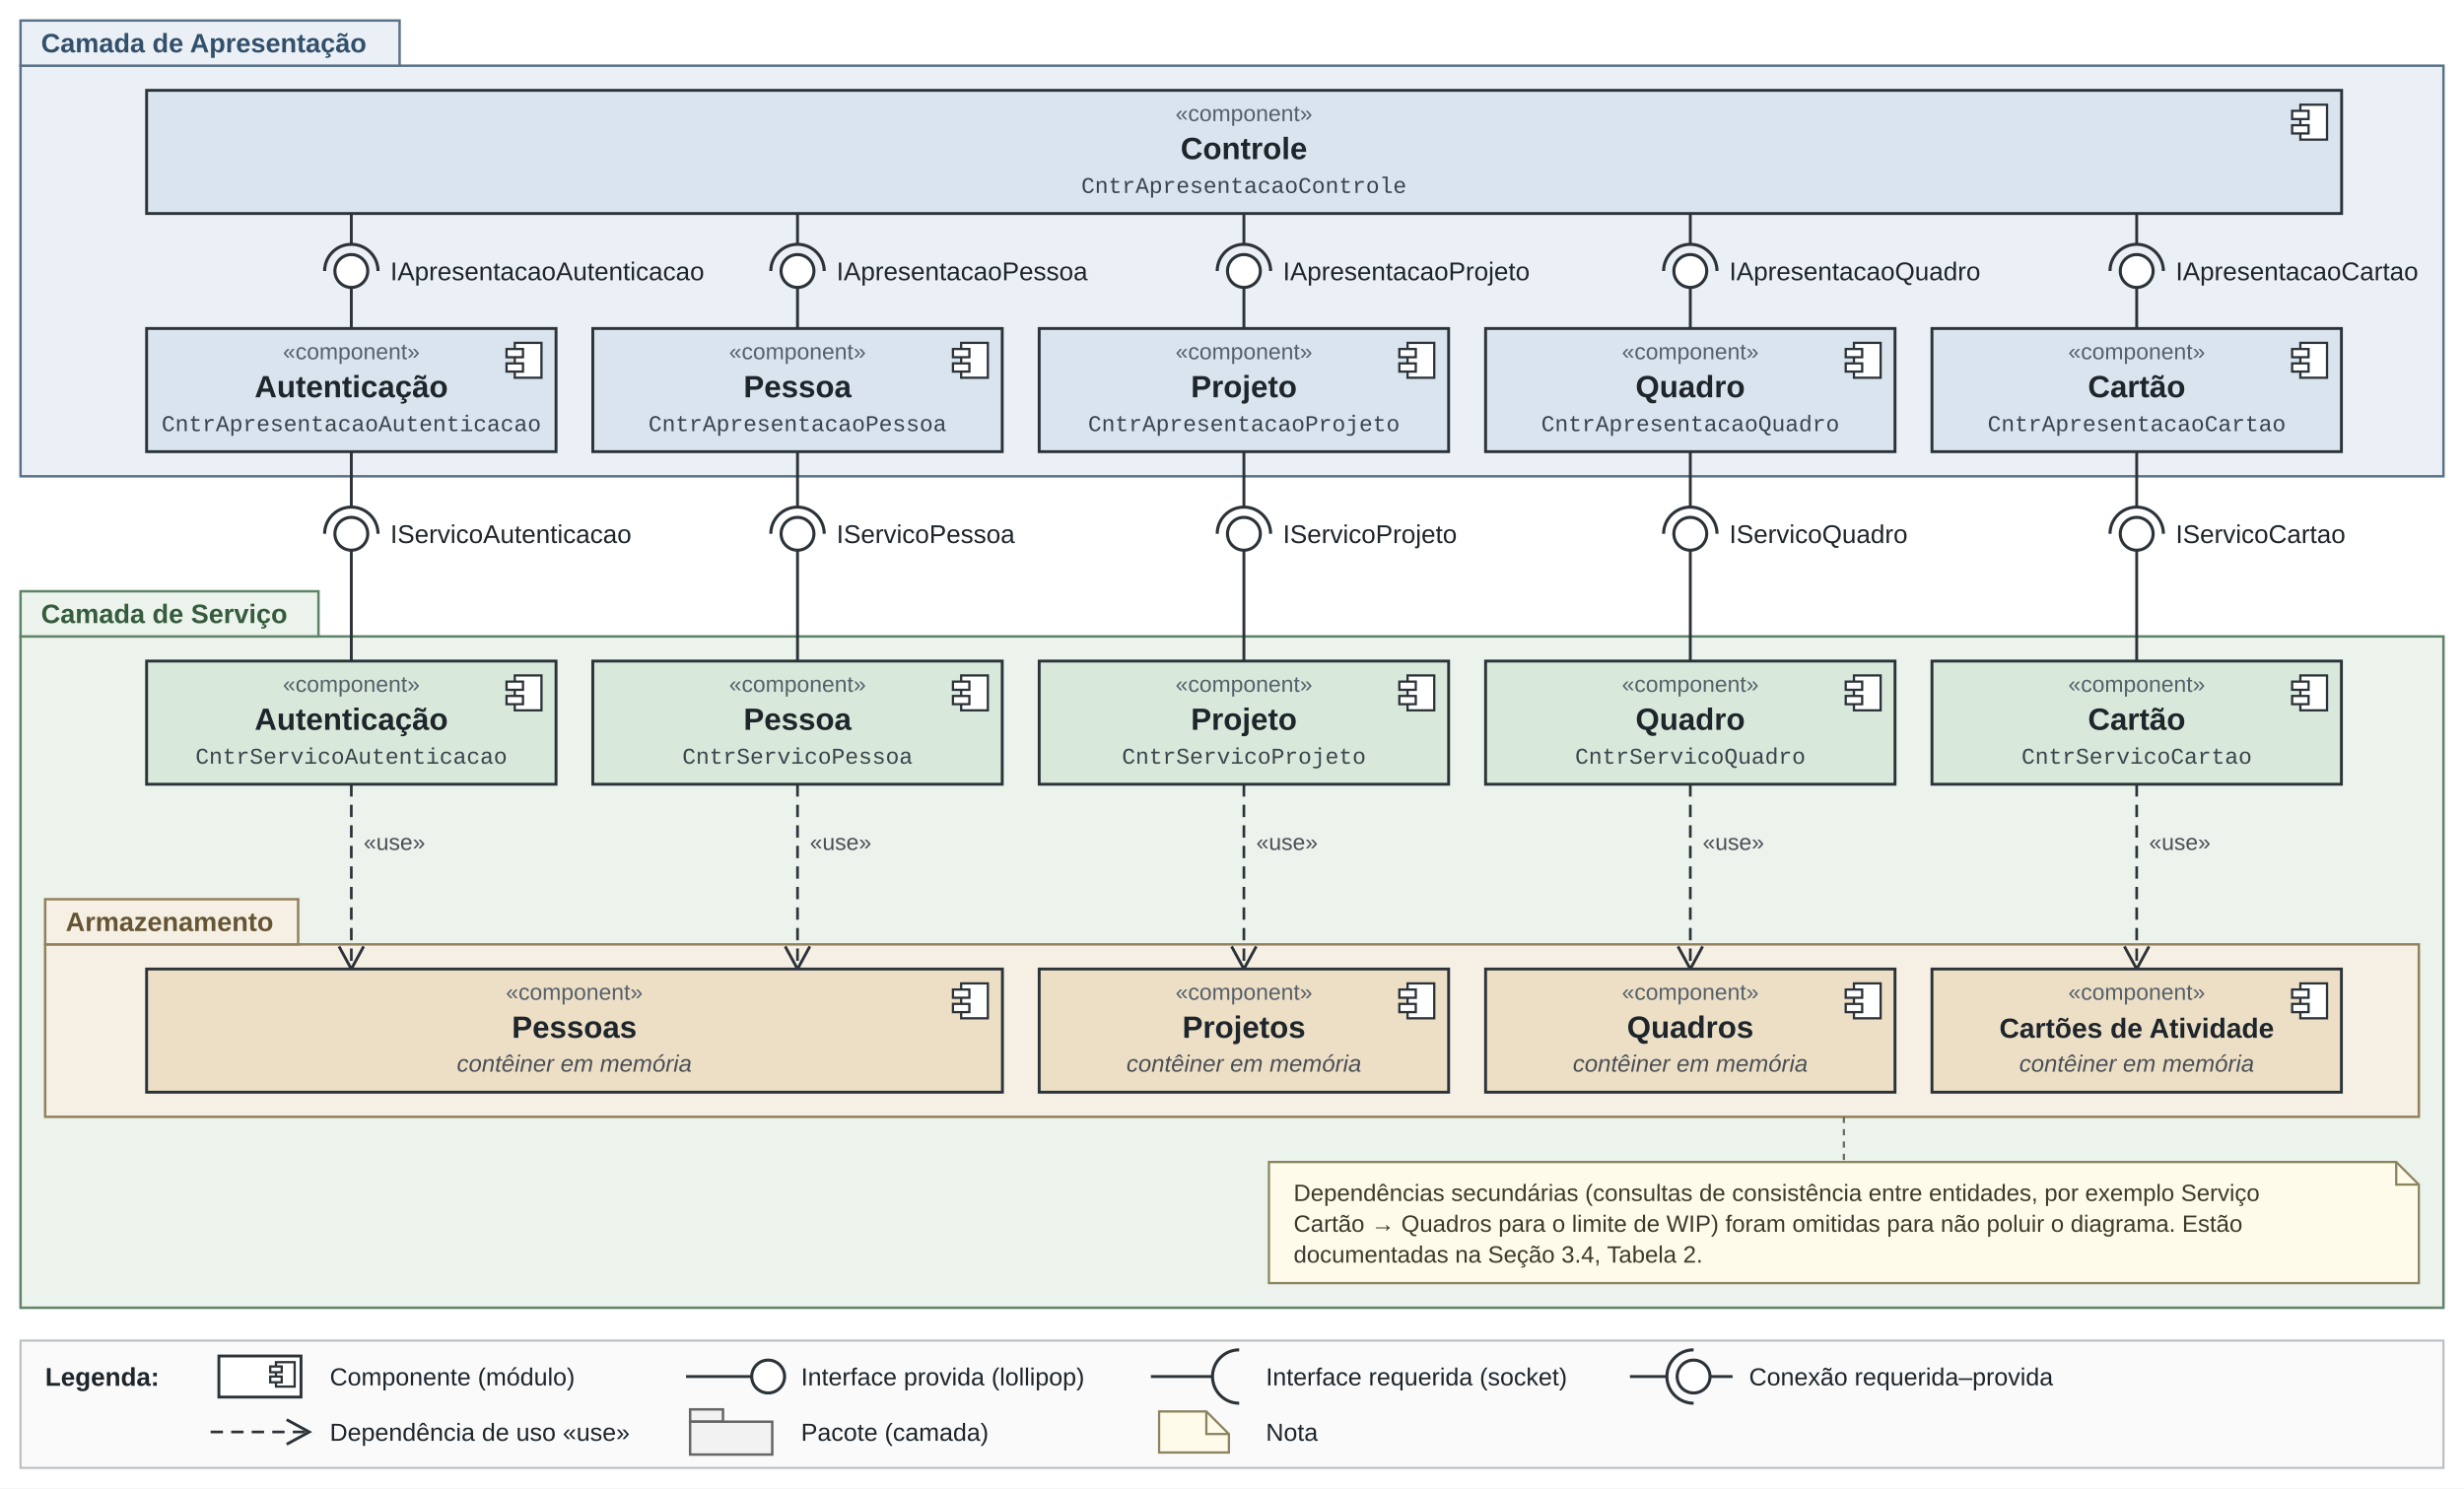
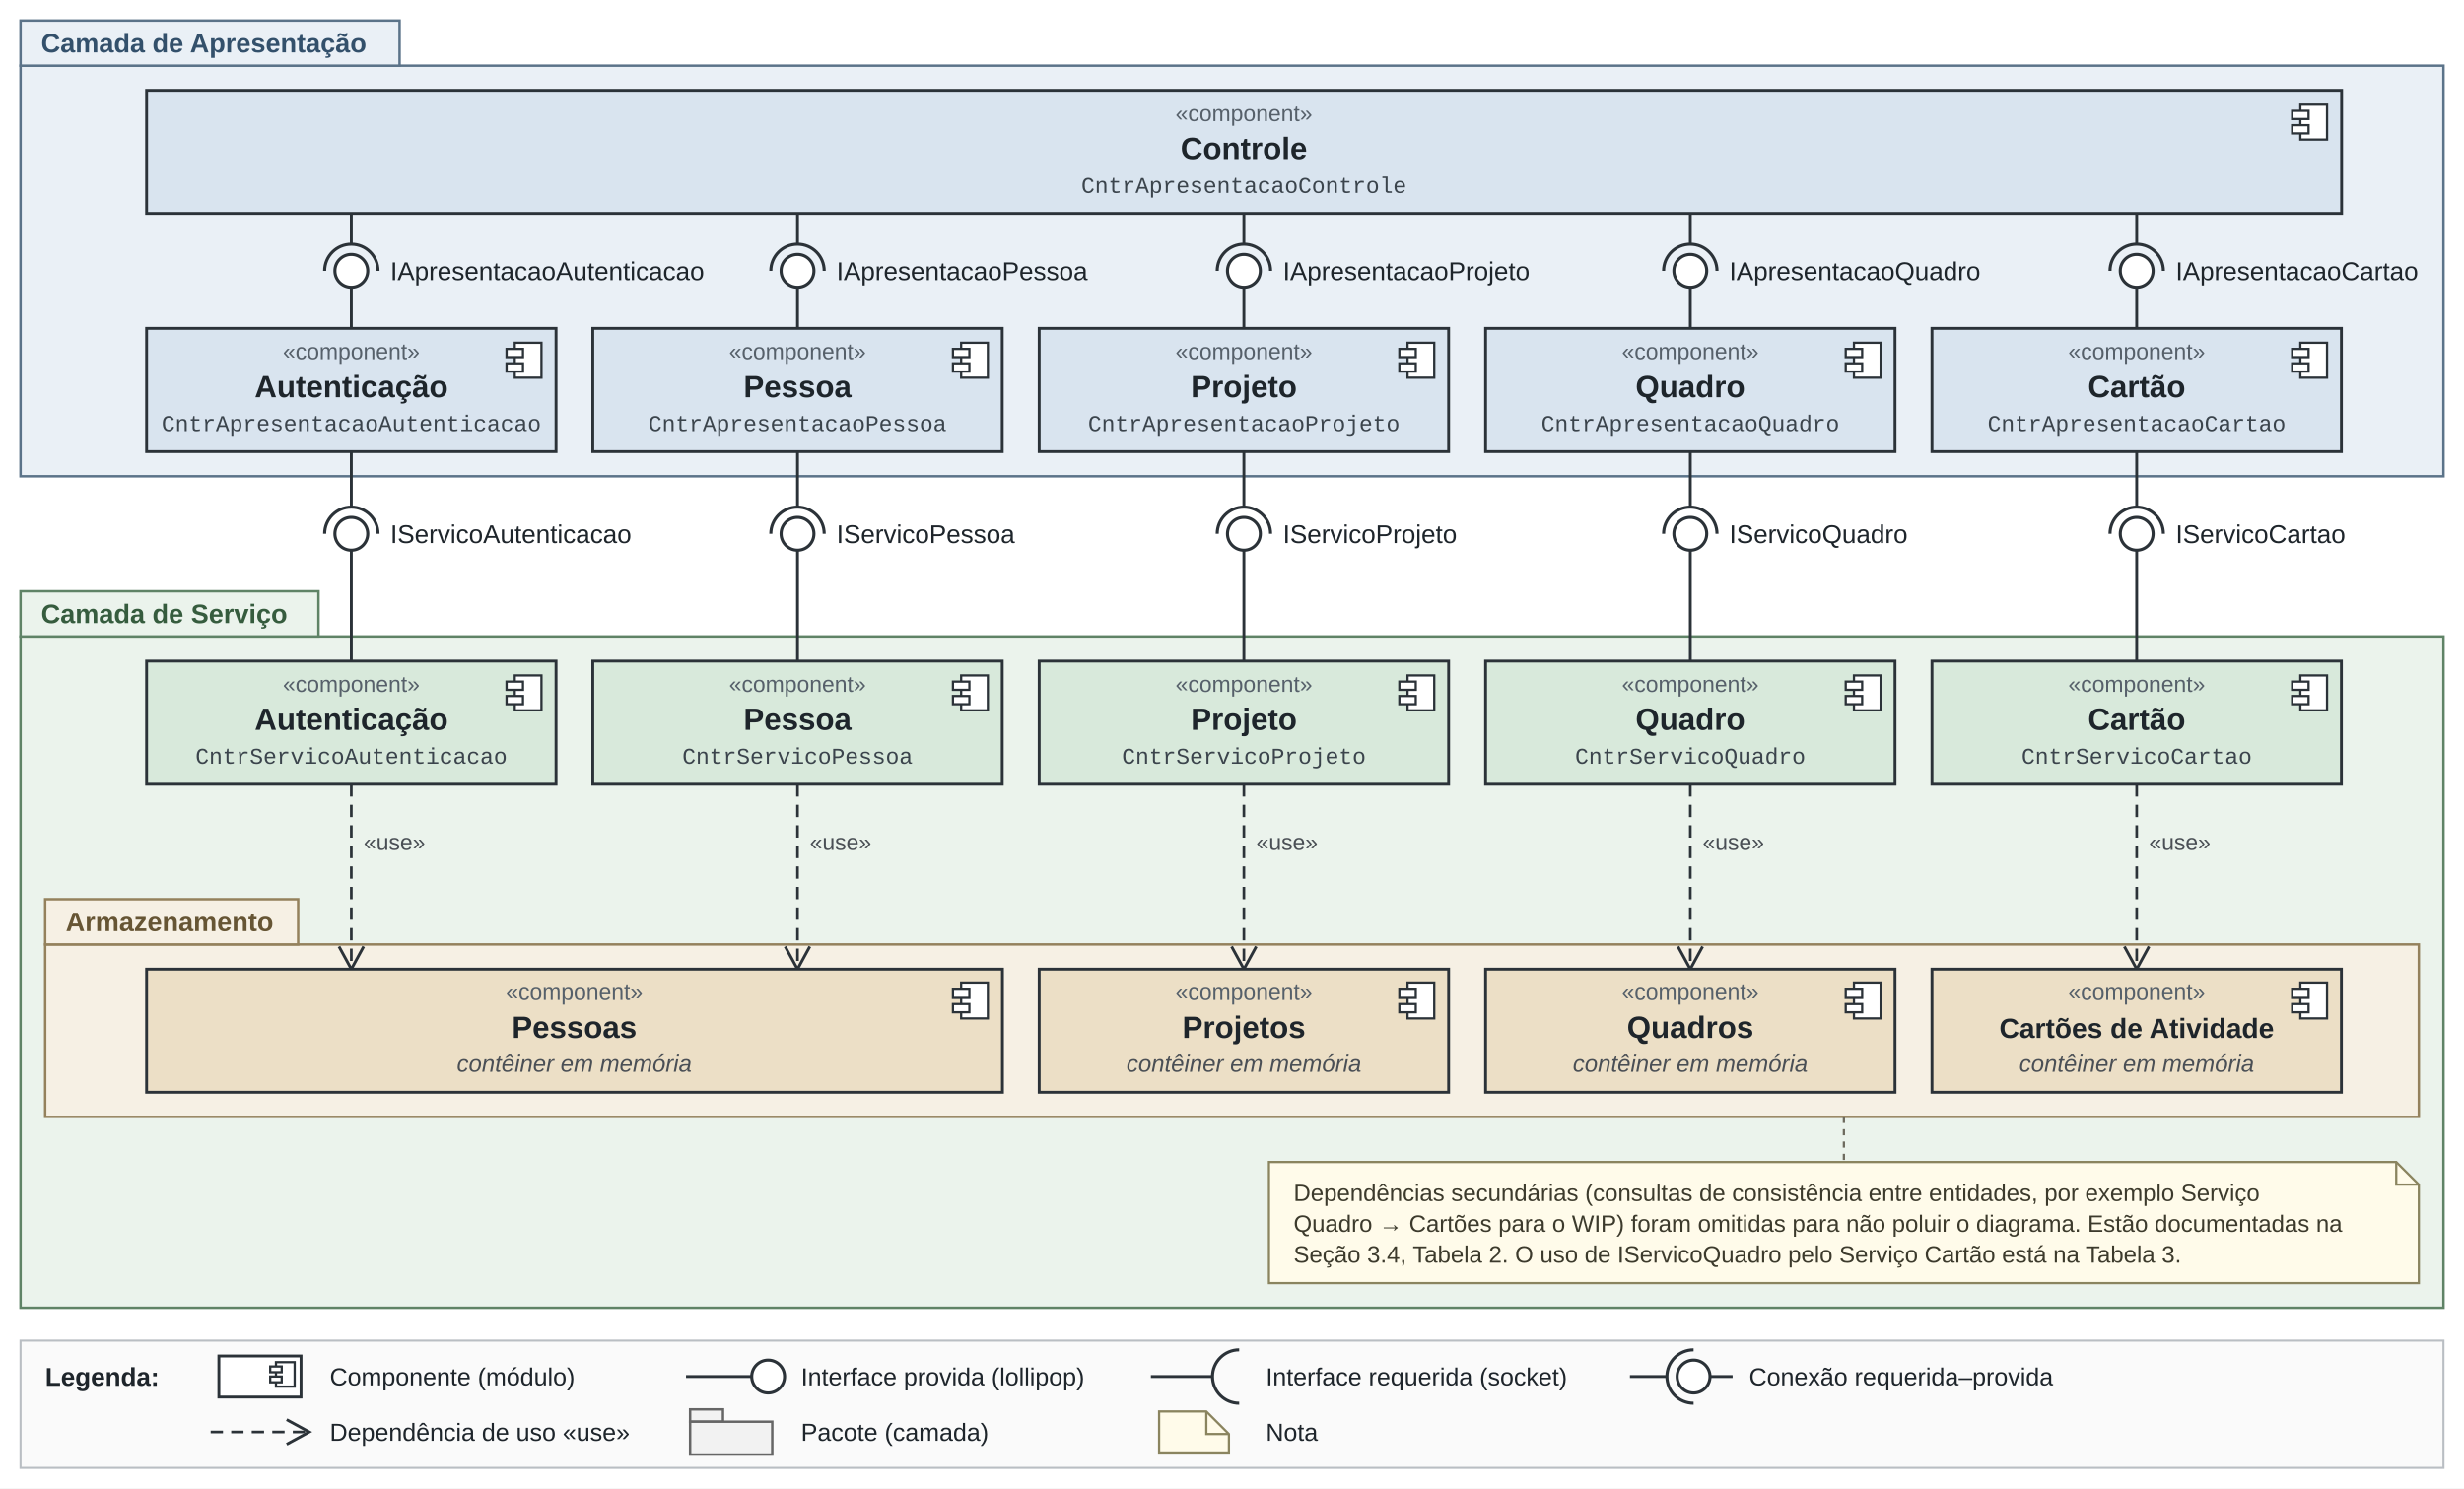
<svg xmlns="http://www.w3.org/2000/svg" viewBox="0 0 1200 725" role="img" aria-label="Diagrama de componentes UML do sistema">
  <style>
.d-l{stroke:#2b3238;stroke-width:1.4;fill:none}
.d-uso{stroke:#2b3238;stroke-width:1.3;stroke-dasharray:6 4;fill:none}
.d-ponta{stroke:#2b3238;stroke-width:1.4;fill:none;stroke-linejoin:miter}
.d-ancora{stroke:#6d6a5e;stroke-width:1.1;stroke-dasharray:3 3}
.d-comp{fill:#fff;stroke:#2b3238;stroke-width:1.4}
.d-ico{fill:#fff;stroke:#2b3238;stroke-width:1.1}
.d-pac{stroke-width:1.2}
.d-bola{fill:#fff;stroke:#2b3238;stroke-width:1.5}
.d-soq{fill:none;stroke:#2b3238;stroke-width:1.5}
.d-nota{fill:#fffbea;stroke:#8a845f;stroke-width:1.1}
.d-nota-dobra{fill:none;stroke:#8a845f;stroke-width:1.1}
.d-leg-caixa{fill:#fafafa;stroke:#b9bec3;stroke-width:1}
text{font-family:"Segoe UI",Calibri,Arial,sans-serif;fill:#1e252b}
.d-est{font-size:11px;fill:#56606a}
.d-nome{font-size:15px;font-weight:700}
.d-classe{font-size:11px;font-family:Consolas,"Courier New",monospace;fill:#3b444c}
.d-desc{font-size:11.5px;font-style:italic;fill:#4a4f55}
.d-intf{font-size:12.5px;fill:#1e252b}
.d-use{font-size:11px;fill:#4a4f55}
.d-pac-t{font-size:13px;font-weight:700}
.d-nota-t{font-size:11.5px;fill:#3c3a2c}
.d-leg{font-size:12px}
.d-leg-tit{font-size:12.5px;font-weight:700}
</style>
  <rect x="0" y="0" width="1200" height="725" fill="#fff" />
  <rect class="d-pac" x="10" y="32" width="1180" height="200" style="fill:#eaf0f6;stroke:#5b7389" />
  <rect class="d-pac" x="10" y="10" width="184.6" height="22" style="fill:#eaf0f6;stroke:#5b7389" />
  <text class="d-pac-t" x="20" y="25.5" style="fill:#33506b">Camada de Apresentação</text>
  <rect class="d-pac" x="10" y="310" width="1180" height="327" style="fill:#ebf3ec;stroke:#5f8366" />
  <rect class="d-pac" x="10" y="288" width="145.1" height="22" style="fill:#ebf3ec;stroke:#5f8366" />
  <text class="d-pac-t" x="20" y="303.5" style="fill:#365c3e">Camada de Serviço</text>
  <rect class="d-pac" x="22" y="460" width="1156" height="84" style="fill:#f6f0e4;stroke:#94815c" />
  <rect class="d-pac" x="22" y="438" width="123.2" height="22" style="fill:#f6f0e4;stroke:#94815c" />
  <text class="d-pac-t" x="32" y="453.5" style="fill:#665534">Armazenamento</text>
  <line class="d-l" x1="171.1" y1="322" x2="171.1" y2="268" />
  <line class="d-l" x1="171.1" y1="220" x2="171.1" y2="247" />
  <path class="d-soq" d="M 158.1 260 A 13 13 0 0 1 184.1 260" />
  <circle class="d-bola" cx="171.1" cy="260" r="8" />
  <text class="d-intf" x="190.1" y="264.5">IServicoAutenticacao</text>
  <line class="d-l" x1="388.4" y1="322" x2="388.4" y2="268" />
  <line class="d-l" x1="388.4" y1="220" x2="388.4" y2="247" />
  <path class="d-soq" d="M 375.4 260 A 13 13 0 0 1 401.4 260" />
  <circle class="d-bola" cx="388.4" cy="260" r="8" />
  <text class="d-intf" x="407.4" y="264.5">IServicoPessoa</text>
  <line class="d-l" x1="605.8" y1="322" x2="605.8" y2="268" />
  <line class="d-l" x1="605.8" y1="220" x2="605.8" y2="247" />
  <path class="d-soq" d="M 592.8 260 A 13 13 0 0 1 618.8 260" />
  <circle class="d-bola" cx="605.8" cy="260" r="8" />
  <text class="d-intf" x="624.8" y="264.5">IServicoProjeto</text>
  <line class="d-l" x1="823.2" y1="322" x2="823.2" y2="268" />
  <line class="d-l" x1="823.2" y1="220" x2="823.2" y2="247" />
  <path class="d-soq" d="M 810.2 260 A 13 13 0 0 1 836.2 260" />
  <circle class="d-bola" cx="823.2" cy="260" r="8" />
  <text class="d-intf" x="842.2" y="264.5">IServicoQuadro</text>
  <line class="d-l" x1="1040.6" y1="322" x2="1040.6" y2="268" />
  <line class="d-l" x1="1040.6" y1="220" x2="1040.6" y2="247" />
  <path class="d-soq" d="M 1027.6 260 A 13 13 0 0 1 1053.6 260" />
  <circle class="d-bola" cx="1040.6" cy="260" r="8" />
  <text class="d-intf" x="1059.6" y="264.5">IServicoCartao</text>
  <line class="d-l" x1="171.1" y1="160" x2="171.1" y2="140" />
  <line class="d-l" x1="171.1" y1="104" x2="171.1" y2="119" />
  <path class="d-soq" d="M 158.1 132 A 13 13 0 0 1 184.1 132" />
  <circle class="d-bola" cx="171.1" cy="132" r="8" />
  <text class="d-intf" x="190.1" y="136.5">IApresentacaoAutenticacao</text>
  <line class="d-l" x1="388.4" y1="160" x2="388.4" y2="140" />
  <line class="d-l" x1="388.4" y1="104" x2="388.4" y2="119" />
  <path class="d-soq" d="M 375.4 132 A 13 13 0 0 1 401.4 132" />
  <circle class="d-bola" cx="388.4" cy="132" r="8" />
  <text class="d-intf" x="407.4" y="136.5">IApresentacaoPessoa</text>
  <line class="d-l" x1="605.8" y1="160" x2="605.8" y2="140" />
  <line class="d-l" x1="605.8" y1="104" x2="605.8" y2="119" />
  <path class="d-soq" d="M 592.8 132 A 13 13 0 0 1 618.8 132" />
  <circle class="d-bola" cx="605.8" cy="132" r="8" />
  <text class="d-intf" x="624.8" y="136.5">IApresentacaoProjeto</text>
  <line class="d-l" x1="823.2" y1="160" x2="823.2" y2="140" />
  <line class="d-l" x1="823.2" y1="104" x2="823.2" y2="119" />
  <path class="d-soq" d="M 810.2 132 A 13 13 0 0 1 836.2 132" />
  <circle class="d-bola" cx="823.2" cy="132" r="8" />
  <text class="d-intf" x="842.2" y="136.5">IApresentacaoQuadro</text>
  <line class="d-l" x1="1040.6" y1="160" x2="1040.6" y2="140" />
  <line class="d-l" x1="1040.6" y1="104" x2="1040.6" y2="119" />
  <path class="d-soq" d="M 1027.6 132 A 13 13 0 0 1 1053.6 132" />
  <circle class="d-bola" cx="1040.6" cy="132" r="8" />
  <text class="d-intf" x="1059.6" y="136.5">IApresentacaoCartao</text>
  <line class="d-uso" x1="171.1" y1="382" x2="171.1" y2="471" />
  <polyline class="d-ponta" points="165.1,461 171.1,472 177.1,461" />
  <text class="d-use" x="177.1" y="414">«use»</text>
  <line class="d-uso" x1="388.4" y1="382" x2="388.4" y2="471" />
  <polyline class="d-ponta" points="382.4,461 388.4,472 394.4,461" />
  <text class="d-use" x="394.4" y="414">«use»</text>
  <line class="d-uso" x1="605.8" y1="382" x2="605.8" y2="471" />
  <polyline class="d-ponta" points="599.8,461 605.8,472 611.8,461" />
  <text class="d-use" x="611.8" y="414">«use»</text>
  <line class="d-uso" x1="823.2" y1="382" x2="823.2" y2="471" />
  <polyline class="d-ponta" points="817.2,461 823.2,472 829.2,461" />
  <text class="d-use" x="829.2" y="414">«use»</text>
  <line class="d-uso" x1="1040.6" y1="382" x2="1040.6" y2="471" />
  <polyline class="d-ponta" points="1034.6,461 1040.6,472 1046.6,461" />
  <text class="d-use" x="1046.6" y="414">«use»</text>
  <rect class="d-comp" x="71.4" y="44" width="1069" height="60" style="fill:#d9e4ef" />
  <rect class="d-ico" x="1120.3" y="51" width="13" height="17" />
  <rect class="d-ico" x="1116.3" y="54" width="8" height="4" />
  <rect class="d-ico" x="1116.3" y="61" width="8" height="4" />
  <text class="d-est" x="605.8" y="59" text-anchor="middle">«component»</text>
  <text class="d-nome" x="605.8" y="77.5" text-anchor="middle">Controle</text>
  <text class="d-classe" x="605.8" y="94" text-anchor="middle">CntrApresentacaoControle</text>
  <rect class="d-comp" x="71.4" y="160" width="199.4" height="60" style="fill:#d9e4ef" />
  <rect class="d-ico" x="250.7" y="167" width="13" height="17" />
  <rect class="d-ico" x="246.7" y="170" width="8" height="4" />
  <rect class="d-ico" x="246.7" y="177" width="8" height="4" />
  <text class="d-est" x="171.1" y="175" text-anchor="middle">«component»</text>
  <text class="d-nome" x="171.1" y="193.5" text-anchor="middle">Autenticação</text>
  <text class="d-classe" x="171.1" y="210" text-anchor="middle">CntrApresentacaoAutenticacao</text>
  <rect class="d-comp" x="288.7" y="160" width="199.4" height="60" style="fill:#d9e4ef" />
  <rect class="d-ico" x="468.1" y="167" width="13" height="17" />
  <rect class="d-ico" x="464.1" y="170" width="8" height="4" />
  <rect class="d-ico" x="464.1" y="177" width="8" height="4" />
  <text class="d-est" x="388.4" y="175" text-anchor="middle">«component»</text>
  <text class="d-nome" x="388.4" y="193.5" text-anchor="middle">Pessoa</text>
  <text class="d-classe" x="388.4" y="210" text-anchor="middle">CntrApresentacaoPessoa</text>
  <rect class="d-comp" x="506.1" y="160" width="199.4" height="60" style="fill:#d9e4ef" />
  <rect class="d-ico" x="685.5" y="167" width="13" height="17" />
  <rect class="d-ico" x="681.5" y="170" width="8" height="4" />
  <rect class="d-ico" x="681.5" y="177" width="8" height="4" />
  <text class="d-est" x="605.8" y="175" text-anchor="middle">«component»</text>
  <text class="d-nome" x="605.8" y="193.5" text-anchor="middle">Projeto</text>
  <text class="d-classe" x="605.8" y="210" text-anchor="middle">CntrApresentacaoProjeto</text>
  <rect class="d-comp" x="723.5" y="160" width="199.4" height="60" style="fill:#d9e4ef" />
  <rect class="d-ico" x="902.9" y="167" width="13" height="17" />
  <rect class="d-ico" x="898.9" y="170" width="8" height="4" />
  <rect class="d-ico" x="898.9" y="177" width="8" height="4" />
  <text class="d-est" x="823.2" y="175" text-anchor="middle">«component»</text>
  <text class="d-nome" x="823.2" y="193.5" text-anchor="middle">Quadro</text>
  <text class="d-classe" x="823.2" y="210" text-anchor="middle">CntrApresentacaoQuadro</text>
  <rect class="d-comp" x="940.9" y="160" width="199.4" height="60" style="fill:#d9e4ef" />
  <rect class="d-ico" x="1120.3" y="167" width="13" height="17" />
  <rect class="d-ico" x="1116.3" y="170" width="8" height="4" />
  <rect class="d-ico" x="1116.3" y="177" width="8" height="4" />
  <text class="d-est" x="1040.6" y="175" text-anchor="middle">«component»</text>
  <text class="d-nome" x="1040.6" y="193.5" text-anchor="middle">Cartão</text>
  <text class="d-classe" x="1040.6" y="210" text-anchor="middle">CntrApresentacaoCartao</text>
  <rect class="d-comp" x="71.4" y="322" width="199.4" height="60" style="fill:#d8e9db" />
  <rect class="d-ico" x="250.7" y="329" width="13" height="17" />
  <rect class="d-ico" x="246.7" y="332" width="8" height="4" />
  <rect class="d-ico" x="246.7" y="339" width="8" height="4" />
  <text class="d-est" x="171.1" y="337" text-anchor="middle">«component»</text>
  <text class="d-nome" x="171.1" y="355.5" text-anchor="middle">Autenticação</text>
  <text class="d-classe" x="171.1" y="372" text-anchor="middle">CntrServicoAutenticacao</text>
  <rect class="d-comp" x="288.7" y="322" width="199.4" height="60" style="fill:#d8e9db" />
  <rect class="d-ico" x="468.1" y="329" width="13" height="17" />
  <rect class="d-ico" x="464.1" y="332" width="8" height="4" />
  <rect class="d-ico" x="464.1" y="339" width="8" height="4" />
  <text class="d-est" x="388.4" y="337" text-anchor="middle">«component»</text>
  <text class="d-nome" x="388.4" y="355.5" text-anchor="middle">Pessoa</text>
  <text class="d-classe" x="388.4" y="372" text-anchor="middle">CntrServicoPessoa</text>
  <rect class="d-comp" x="506.1" y="322" width="199.4" height="60" style="fill:#d8e9db" />
  <rect class="d-ico" x="685.5" y="329" width="13" height="17" />
  <rect class="d-ico" x="681.5" y="332" width="8" height="4" />
  <rect class="d-ico" x="681.5" y="339" width="8" height="4" />
  <text class="d-est" x="605.8" y="337" text-anchor="middle">«component»</text>
  <text class="d-nome" x="605.8" y="355.5" text-anchor="middle">Projeto</text>
  <text class="d-classe" x="605.8" y="372" text-anchor="middle">CntrServicoProjeto</text>
  <rect class="d-comp" x="723.5" y="322" width="199.4" height="60" style="fill:#d8e9db" />
  <rect class="d-ico" x="902.9" y="329" width="13" height="17" />
  <rect class="d-ico" x="898.9" y="332" width="8" height="4" />
  <rect class="d-ico" x="898.9" y="339" width="8" height="4" />
  <text class="d-est" x="823.2" y="337" text-anchor="middle">«component»</text>
  <text class="d-nome" x="823.2" y="355.5" text-anchor="middle">Quadro</text>
  <text class="d-classe" x="823.2" y="372" text-anchor="middle">CntrServicoQuadro</text>
  <rect class="d-comp" x="940.9" y="322" width="199.4" height="60" style="fill:#d8e9db" />
  <rect class="d-ico" x="1120.3" y="329" width="13" height="17" />
  <rect class="d-ico" x="1116.3" y="332" width="8" height="4" />
  <rect class="d-ico" x="1116.3" y="339" width="8" height="4" />
  <text class="d-est" x="1040.6" y="337" text-anchor="middle">«component»</text>
  <text class="d-nome" x="1040.6" y="355.5" text-anchor="middle">Cartão</text>
  <text class="d-classe" x="1040.6" y="372" text-anchor="middle">CntrServicoCartao</text>
  <rect class="d-comp" x="71.4" y="472" width="416.8" height="60" style="fill:#ecdfc6" />
  <rect class="d-ico" x="468.1" y="479" width="13" height="17" />
  <rect class="d-ico" x="464.1" y="482" width="8" height="4" />
  <rect class="d-ico" x="464.1" y="489" width="8" height="4" />
  <text class="d-est" x="279.7" y="487" text-anchor="middle">«component»</text>
  <text class="d-nome" x="279.7" y="505.5" text-anchor="middle">Pessoas</text>
  <text class="d-desc" x="279.7" y="522" text-anchor="middle">contêiner em memória</text>
  <rect class="d-comp" x="506.1" y="472" width="199.4" height="60" style="fill:#ecdfc6" />
  <rect class="d-ico" x="685.5" y="479" width="13" height="17" />
  <rect class="d-ico" x="681.5" y="482" width="8" height="4" />
  <rect class="d-ico" x="681.5" y="489" width="8" height="4" />
  <text class="d-est" x="605.8" y="487" text-anchor="middle">«component»</text>
  <text class="d-nome" x="605.8" y="505.5" text-anchor="middle">Projetos</text>
  <text class="d-desc" x="605.8" y="522" text-anchor="middle">contêiner em memória</text>
  <rect class="d-comp" x="723.5" y="472" width="199.4" height="60" style="fill:#ecdfc6" />
  <rect class="d-ico" x="902.9" y="479" width="13" height="17" />
  <rect class="d-ico" x="898.9" y="482" width="8" height="4" />
  <rect class="d-ico" x="898.9" y="489" width="8" height="4" />
  <text class="d-est" x="823.2" y="487" text-anchor="middle">«component»</text>
  <text class="d-nome" x="823.2" y="505.5" text-anchor="middle">Quadros</text>
  <text class="d-desc" x="823.2" y="522" text-anchor="middle">contêiner em memória</text>
  <rect class="d-comp" x="940.9" y="472" width="199.4" height="60" style="fill:#ecdfc6" />
  <rect class="d-ico" x="1120.3" y="479" width="13" height="17" />
  <rect class="d-ico" x="1116.3" y="482" width="8" height="4" />
  <rect class="d-ico" x="1116.3" y="489" width="8" height="4" />
  <text class="d-est" x="1040.6" y="487" text-anchor="middle">«component»</text>
  <text class="d-nome" x="1040.6" y="505.5" text-anchor="middle" style="font-size:13.5px">Cartões de Atividade</text>
  <text class="d-desc" x="1040.6" y="522" text-anchor="middle">contêiner em memória</text>
  <path class="d-nota" d="M 618 566 H 1167 L 1178 577 V 625 H 618 Z" />
  <path class="d-nota-dobra" d="M 1167 566 V 577 H 1178" />
  <text class="d-nota-t" x="630" y="585">Dependências secundárias (consultas de consistência entre entidades, por exemplo Serviço</text>
-   <text class="d-nota-t" x="630" y="600">Cartão → Quadros para o limite de WIP) foram omitidas para não poluir o diagrama. Estão</text>
-   <text class="d-nota-t" x="630" y="615">documentadas na Seção 3.4, Tabela 2.</text>
+   <text class="d-nota-t" x="630" y="600">Quadro → Cartões para o WIP) foram omitidas para não poluir o diagrama. Estão documentadas na</text>
+   <text class="d-nota-t" x="630" y="615">Seção 3.4, Tabela 2. O uso de IServicoQuadro pelo Serviço Cartão está na Tabela 3.</text>
  <line class="d-ancora" x1="898" y1="544" x2="898" y2="566" />
  <rect class="d-leg-caixa" x="10" y="653" width="1180" height="62" />
  <rect class="d-comp" x="106.6" y="660.5" width="40" height="20" />
  <rect class="d-ico" x="134.4" y="663.5" width="9.1" height="11.9" />
  <rect class="d-ico" x="131.6" y="665.6" width="5.6" height="2.8" />
  <rect class="d-ico" x="131.6" y="670.5" width="5.6" height="2.8" />
  <text class="d-leg" x="160.6" y="674.8">Componente (módulo)</text>
  <line class="d-l" x1="334.1" y1="670.5" x2="366.1" y2="670.5" />
  <circle class="d-bola" cx="374.1" cy="670.5" r="8" />
  <text class="d-leg" x="390.1" y="674.8">Interface provida (lollipop)</text>
  <line class="d-l" x1="560.5" y1="670.5" x2="590.5" y2="670.5" />
  <path class="d-soq" d="M 603.5 657.5 A 13 13 0 0 0 603.5 683.5" />
  <text class="d-leg" x="616.5" y="674.8">Interface requerida (socket)</text>
  <line class="d-l" x1="793.8" y1="670.5" x2="811.8" y2="670.5" />
  <path class="d-soq" d="M 824.8 657.5 A 13 13 0 0 0 824.8 683.5" />
  <circle class="d-bola" cx="824.8" cy="670.5" r="8" />
  <line class="d-l" x1="832.8" y1="670.5" x2="843.8" y2="670.5" />
  <text class="d-leg" x="851.8" y="674.8">Conexão requerida–provida</text>
  <line class="d-uso" x1="102.6" y1="697.5" x2="149.6" y2="697.5" />
  <polyline class="d-ponta" points="139.6,703.5 150.6,697.5 139.6,691.5" />
  <text class="d-leg" x="160.6" y="701.8">Dependência de uso «use»</text>
  <rect class="d-pac" x="336.1" y="686.5" width="16" height="6" style="fill:#f2f2f2;stroke:#666" />
  <rect class="d-pac" x="336.1" y="692.5" width="40" height="16" style="fill:#f2f2f2;stroke:#666" />
  <text class="d-leg" x="390.1" y="701.8">Pacote (camada)</text>
  <path class="d-nota" d="M 564.5 687.5 H 587.5 L 598.5 698.5 V 707.5 H 564.5 Z" />
  <path class="d-nota-dobra" d="M 587.5 687.5 V 698.5 H 598.5" />
  <text class="d-leg" x="616.5" y="701.8">Nota</text>
  <text class="d-leg-tit" x="22" y="675">Legenda:</text>
</svg>
